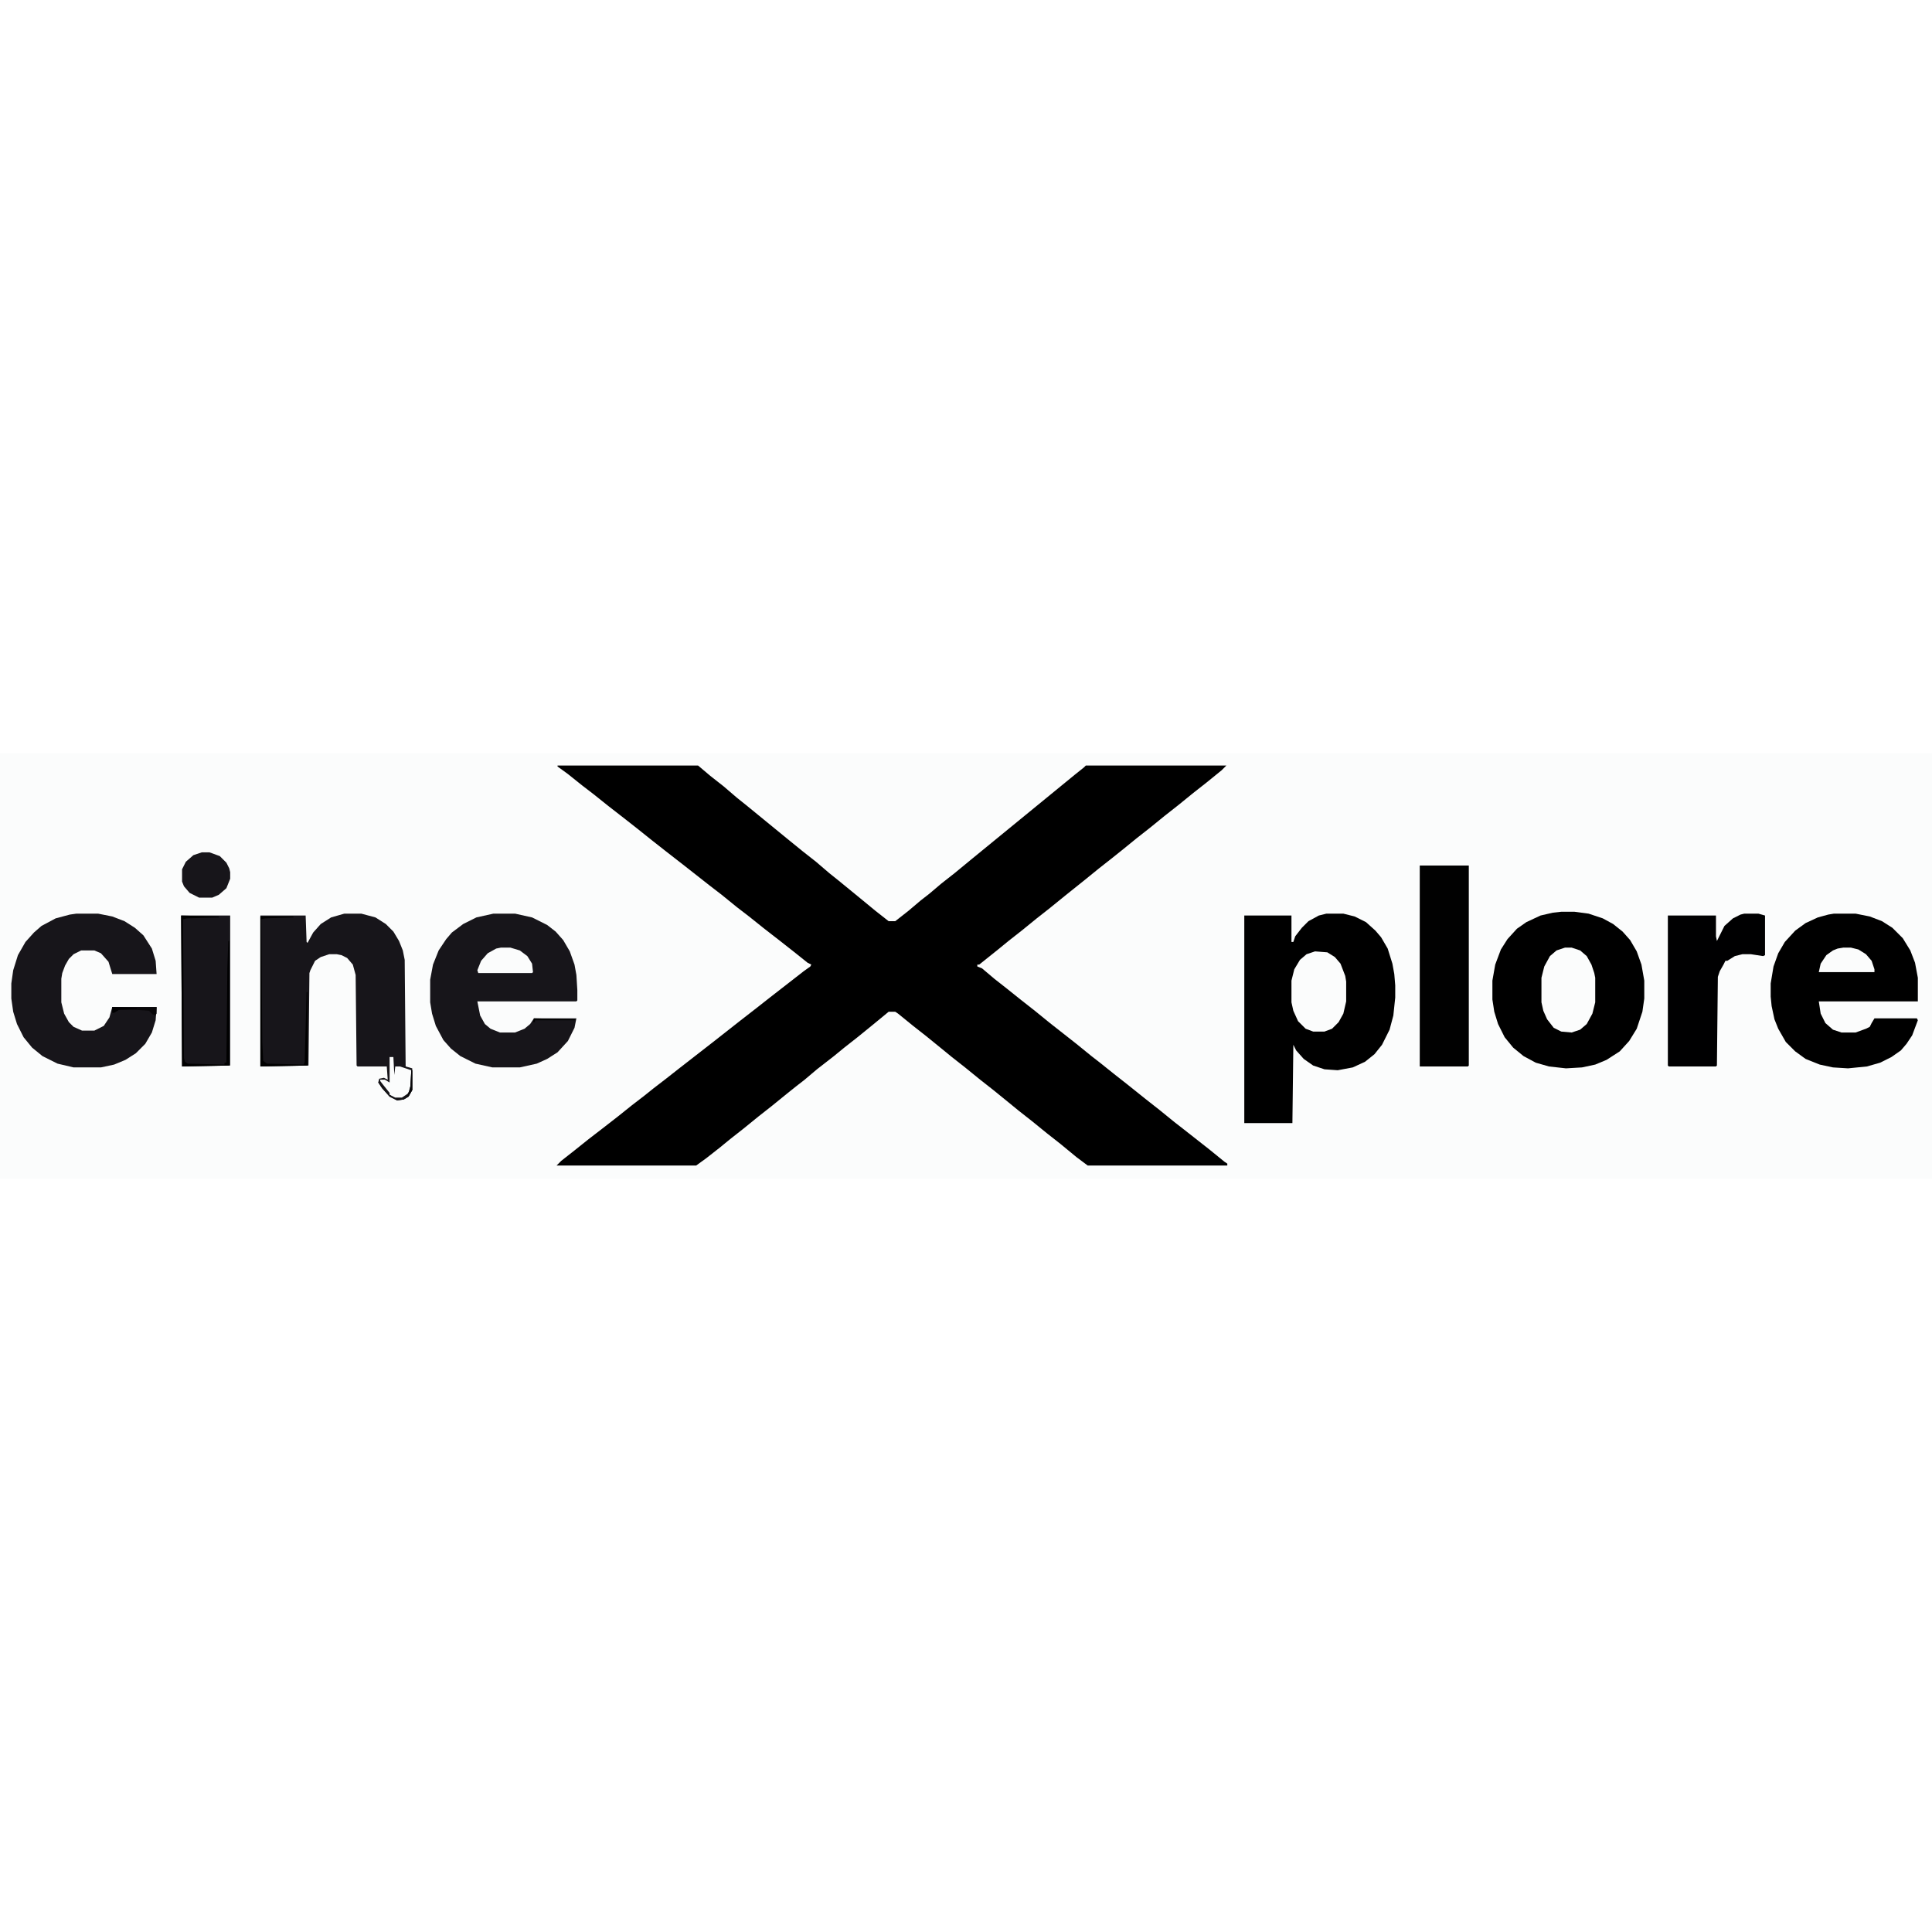
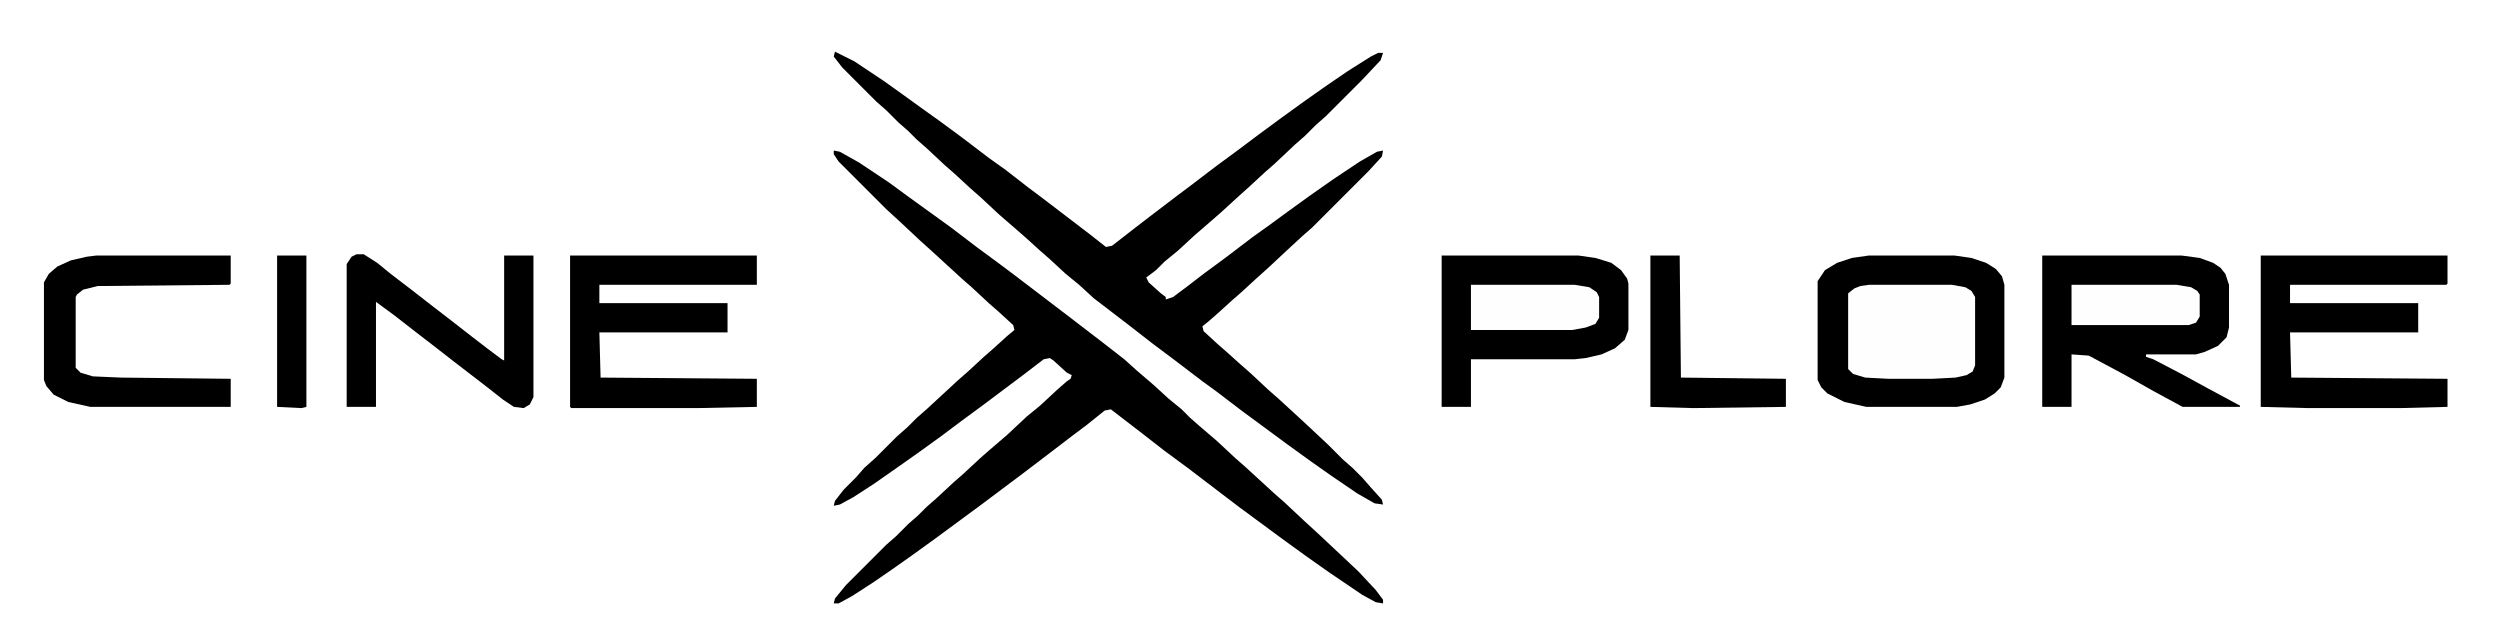
- <svg xmlns="http://www.w3.org/2000/svg" version="1.1" viewBox="0 0 2048 451" width="1280" height="1280">
-   <path transform="translate(0)" d="m0 0h2048v451h-2048z" fill="#FBFCFC" />
-   <path transform="translate(591,13)" d="m0 0h149l13 11 14 11 14 12 10 8 44 36 16 13 14 11 14 12 10 8 22 18 17 14 14 11h7l14-11 13-11 9-7 13-11 14-11 17-14 110-90 10-8 2-2h149l-5 5-16 13-14 11-16 13-14 11-16 13-14 11-16 13-10 8-14 11-16 13-20 16-16 13-14 11-16 13-14 11-11 9-20 16h-2v2l5 2 13 11 14 11 15 12 14 11 16 13 28 22 16 13 9 7 15 12 14 11 20 16 14 11 16 13 9 7 28 22 16 13 3 2v2h-148l-12-9-17-14-14-11-16-13-14-11-11-9-16-13-14-11-16-13-14-11-11-9-16-13-14-11-16-13-3-2h-7l-17 14-16 13-14 11-11 9-18 14-13 11-9 7-10 8-16 13-14 11-16 13-14 11-11 9-14 11-11 8h-148l5-5 14-11 15-12 13-10 18-14 15-12 13-10 10-8 13-10 14-11 36-28 28-22 18-14 14-11 36-28 7-5 1-2-4-2-15-12-14-11-18-14-15-12-13-10-16-13-13-10-28-22-18-14-14-11-15-12-14-11-18-14-15-12-13-10-15-12-11-8z" />
-   <path transform="translate(1406,170)" d="m0 0h18l12 3 12 6 10 9 6 7 7 12 5 16 2 11 1 12v13l-2 19-4 15-8 16-8 10-10 8-13 6-16 3-14-1-12-4-10-7-8-9-3-6-1 83h-51v-220h50v28h2l2-6 7-9 7-7 11-6z" />
-   <path transform="translate(1655,168)" d="m0 0h14l15 2 15 5 11 6 10 8 8 9 7 12 5 14 3 17v19l-2 14-6 18-8 13-10 11-14 9-12 5-14 3-17 1-18-2-14-4-13-7-11-9-9-11-7-14-4-13-2-13v-20l3-17 6-16 7-11 10-11 10-7 15-7 13-3z" />
-   <path transform="translate(365,170)" d="m0 0h18l15 4 11 7 8 8 6 10 4 10 2 10 1 113 7 2v23l-4 7-5 3-7 1-8-4-8-9-4-6 1-4 5-1 4 2-1-14h-31l-1-1-1-96-3-11-6-7-6-3-5-1h-8l-9 3-6 4-5 10-1 3-1 98-51 1v-160h48l1 28 1 1 6-11 8-9 11-7z" fill="#17151A" />
-   <path transform="translate(1944,170)" d="m0 0h23l15 3 13 5 11 7 11 11 8 13 5 13 3 16v25h-105l2 13 5 10 8 7 9 3h15l11-4 4-2 2-4 3-5h45l1 2-6 16-6 9-6 7-10 7-12 6-14 4-20 2-16-1-14-3-15-6-11-8-10-10-8-14-4-10-3-14-1-10v-14l3-18 5-14 7-12 11-12 11-8 13-6 11-3z" />
-   <path transform="translate(523,170)" d="m0 0h23l18 4 16 8 9 7 8 9 7 12 5 14 2 11 1 16v11l-1 1h-105l3 15 5 9 6 5 10 4h16l10-4 6-5 4-6h45l-2 10-7 14-11 12-11 7-11 5-18 4h-29l-18-4-16-8-10-8-8-9-8-15-4-13-2-12v-24l3-16 6-15 8-12 6-7 12-9 14-7z" fill="#17151A" />
-   <path transform="translate(81,170)" d="m0 0h23l15 3 13 5 11 7 9 8 9 14 4 13 1 14h-47l-4-13-8-9-7-3h-14l-8 4-5 5-4 7-3 8-1 6v25l3 12 5 9 5 5 9 4h13l10-5 6-9 3-11h47l-1 14-4 13-7 12-10 10-11 7-12 5-14 3h-29l-17-4-16-8-11-9-9-11-7-14-4-13-2-14v-16l2-14 5-16 8-14 9-10 8-7 15-8 15-4z" fill="#17151A" />
-   <path transform="translate(1505,119)" d="m0 0h52v212l-1 1h-51z" fill="#010101" />
-   <path transform="translate(1849,170)" d="m0 0h15l7 2v42l-2 1-13-2h-9l-8 2-8 5h-2l-2 4-4 7-2 6-1 94-1 1h-50l-1-1v-159h51v22l1 5 8-16 9-8 8-4z" fill="#000001" />
-   <path transform="translate(192,172)" d="m0 0h52v159l-51 1z" fill="#17151A" />
-   <path transform="translate(1659,206)" d="m0 0h7l9 3 7 6 5 9 3 9 1 5v26l-3 12-6 11-7 6-9 3-11-1-8-4-7-9-4-9-2-9v-26l3-12 6-11 7-6z" fill="#FBFCFC" />
-   <path transform="translate(1394,210)" d="m0 0 13 1 8 5 6 7 5 13 1 6v21l-3 13-5 9-7 7-8 3h-12l-8-3-8-8-5-11-2-9v-23l3-12 6-10 7-6z" fill="#FBFCFC" />
-   <path transform="translate(214,105)" d="m0 0h8l11 4 7 7 3 6 1 4v7l-4 10-8 7-7 3h-14l-10-5-6-7-2-5v-13l4-8 8-7z" fill="#17151A" />
-   <path transform="translate(531,206)" d="m0 0h10l10 3 8 6 5 8 1 9-1 1h-57l-1-3 4-10 7-8 9-5z" fill="#FBFCFC" />
-   <path transform="translate(1954,206)" d="m0 0h8l8 2 8 5 6 7 3 9v3h-59l2-9 6-9 7-5 5-2z" fill="#FBFCFC" />
-   <path transform="translate(413,322)" d="m0 0h4l1 19 1-9h5l12 4v17l-2 7-6 5-2 1h-7l-6-4-10-13v-3h5l5 3z" fill="#FBFCFC" />
-   <path transform="translate(192,172)" d="m0 0 40 1v1l-34 1-4 1 1 147 1 4 3 2 39 1v-2h2l1-100 1-29h1v132l-50 1z" />
-   <path transform="translate(276,173)" d="m0 0h35v1l-30 1-4 1 1 130 1 20 4 3 39 1 1-3 2-74h1v78l-50 1z" />
-   <path transform="translate(119,269)" d="m0 0h47v7l-2 3v-2h-2l-4-4-13-1h-19l-5 3h-2z" fill="#080709" />
-   <path transform="translate(436,336)" d="m0 0h1v21l-4 7-5 3-7 1-8-4-8-9-4-6 1-3 3 4 8 10v2l6 3h7l6-4 2-3 1-5z" fill="#141317" />
-   <path transform="translate(566,281)" d="m0 0 44 1v1h-43v2h-2z" fill="#010101" />
-   <path transform="translate(119,269)" d="m0 0 26 1v1l-19 1-5 3h-2z" fill="#000001" />
-   <path transform="translate(436,336)" d="m0 0h1v21l-4 7h-2l2-4 2-7z" fill="#09080A" />
+ <svg xmlns="http://www.w3.org/2000/svg" version="1.1" viewBox="0 0 2048 520" width="280" height="72">
+   <path transform="translate(0)" d="m0 0h2048v520h-2048z" fill="transparent" />
+   <path transform="translate(684,39)" d="m0 0 16 8 24 16 14 10 18 13 14 10 19 14 21 16 14 10 18 14 12 9 38 29 14 11 5-1 18-14 13-10 21-16 12-9 21-16 19-14 16-12 19-14 18-13 17-12 19-13 19-12 6-3h4l-2 6-15 16-30 30-8 7-9 9-8 7-17 16-8 7-13 12-10 9-12 11-8 7-15 13-13 12-11 9-7 7-8 6 2 4 10 9 4 3v2l6-2 12-9 13-10 19-14 21-16 14-10 15-11 18-13 20-14 21-14 14-8 5-1-1 5-11 12-46 46-8 7-13 12-15 14-10 9-12 11-8 7-11 10-8 7-5 4 1 4 12 11 8 7 10 9 8 7 15 14 8 7 12 11 13 12 16 15 12 12 8 7 8 8 7 8 9 10 1 4-7-1-14-8-22-15-17-12-18-13-38-28-21-16-11-8-21-16-20-15-18-14-30-23-12-11-11-9-13-12-8-7-11-10-8-7-15-13-15-14-8-7-13-12-8-7-15-14-8-7-7-7-8-7-10-10-8-7-28-28-7-9z" />
+   <path transform="translate(683,120)" d="m0 0 5 1 16 9 24 16 15 11 36 26 21 16 19 14 12 9 42 32 30 23 18 14 10 9 14 12 12 11 11 9 7 7 8 7 14 12 15 14 8 7 24 22 8 7 16 15 12 11 16 15 17 16 14 15 6 8v3l-6-1-11-6-28-19-17-12-18-13-38-28-42-32-19-14-18-14-26-20-5 1-15 12-12 9-17 13-21 16-36 27-38 28-18 13-17 12-16 11-17 11-11 6h-4l1-4 9-11 33-33 8-7 10-10 8-7 7-7 8-7 14-13 8-7 14-13 8-7 14-12 16-15 11-9 14-13 8-7 3-2 1-3-4-2-11-10-3-2-5 1-17 13-32 24-19 14-16 12-18 13-17 12-20 14-17 11-11 6-5 1 1-4 7-9 10-10 7-8 10-9 17-17 8-7 8-8 8-7 26-24 8-7 13-12 8-7 11-10 6-5-1-4-12-11-8-7-14-13-8-7-24-22-10-9-16-15-12-11-39-39-4-6z" />
+   <path transform="translate(1531,206)" d="m0 0h70l14 2 12 4 8 5 5 6 2 7v76l-3 8-5 5-8 5-12 4-11 2h-74l-18-4-14-7-5-5-3-6v-81l6-9 10-6 12-4z" />
+   <path transform="translate(1673,206)" d="m0 0h114l15 2 11 4 6 4 4 5 3 9v35l-2 8-7 7-11 5-7 2h-41v2l6 2 23 12 22 12 26 14v1h-47l-24-13-23-13-28-15-2-1-14-1v43h-24z" />
+   <path transform="translate(1181,206)" d="m0 0h112l14 2 13 4 8 6 5 7 1 4v38l-3 8-8 7-11 5-13 3-9 1h-85v39h-24z" />
+   <path transform="translate(467,206)" d="m0 0h153v24h-129v15h105v24h-105l1 37 128 1v23l-49 1h-103l-1-1z" />
+   <path transform="translate(1852,206)" d="m0 0h153v23l-1 1h-128v15h105v24h-105l1 37 128 1v23l-39 1h-75l-39-1z" />
+   <path transform="translate(292,205)" d="m0 0h6l11 7 11 9 17 13 18 14 13 10 18 14 13 10 12 9 2 1v-86h24v116l-3 6-5 3-8-1-9-6-14-11-26-20-18-14-13-10-18-14-15-11v86h-24v-117l4-6z" />
+   <path transform="translate(79,206)" d="m0 0h110v23l-1 1-108 1-12 3-5 4-1 2v58l4 4 10 3 23 1 90 1v23h-115l-18-4-12-6-6-7-2-5v-80l4-7 7-6 11-5 13-3z" />
+   <path transform="translate(1531,230)" d="m0 0h68l11 2 5 3 3 5v56l-2 5-5 3-9 2-19 1h-36l-19-1-10-3-4-4v-62l5-4 5-2z" fill="#FEFEFE" />
+   <path transform="translate(1352,206)" d="m0 0h24l1 100 86 1v23l-76 1-35-1z" />
+   <path transform="translate(1205,230)" d="m0 0h85l12 2 6 4 2 4v17l-3 5-8 3-11 2h-83z" fill="#FEFEFE" />
+   <path transform="translate(1697,230)" d="m0 0h86l12 2 5 3 2 3v18l-3 5-6 2h-96z" fill="#FEFEFE" />
+   <path transform="translate(227,206)" d="m0 0h24v124l-4 1-20-1z" />
</svg>
